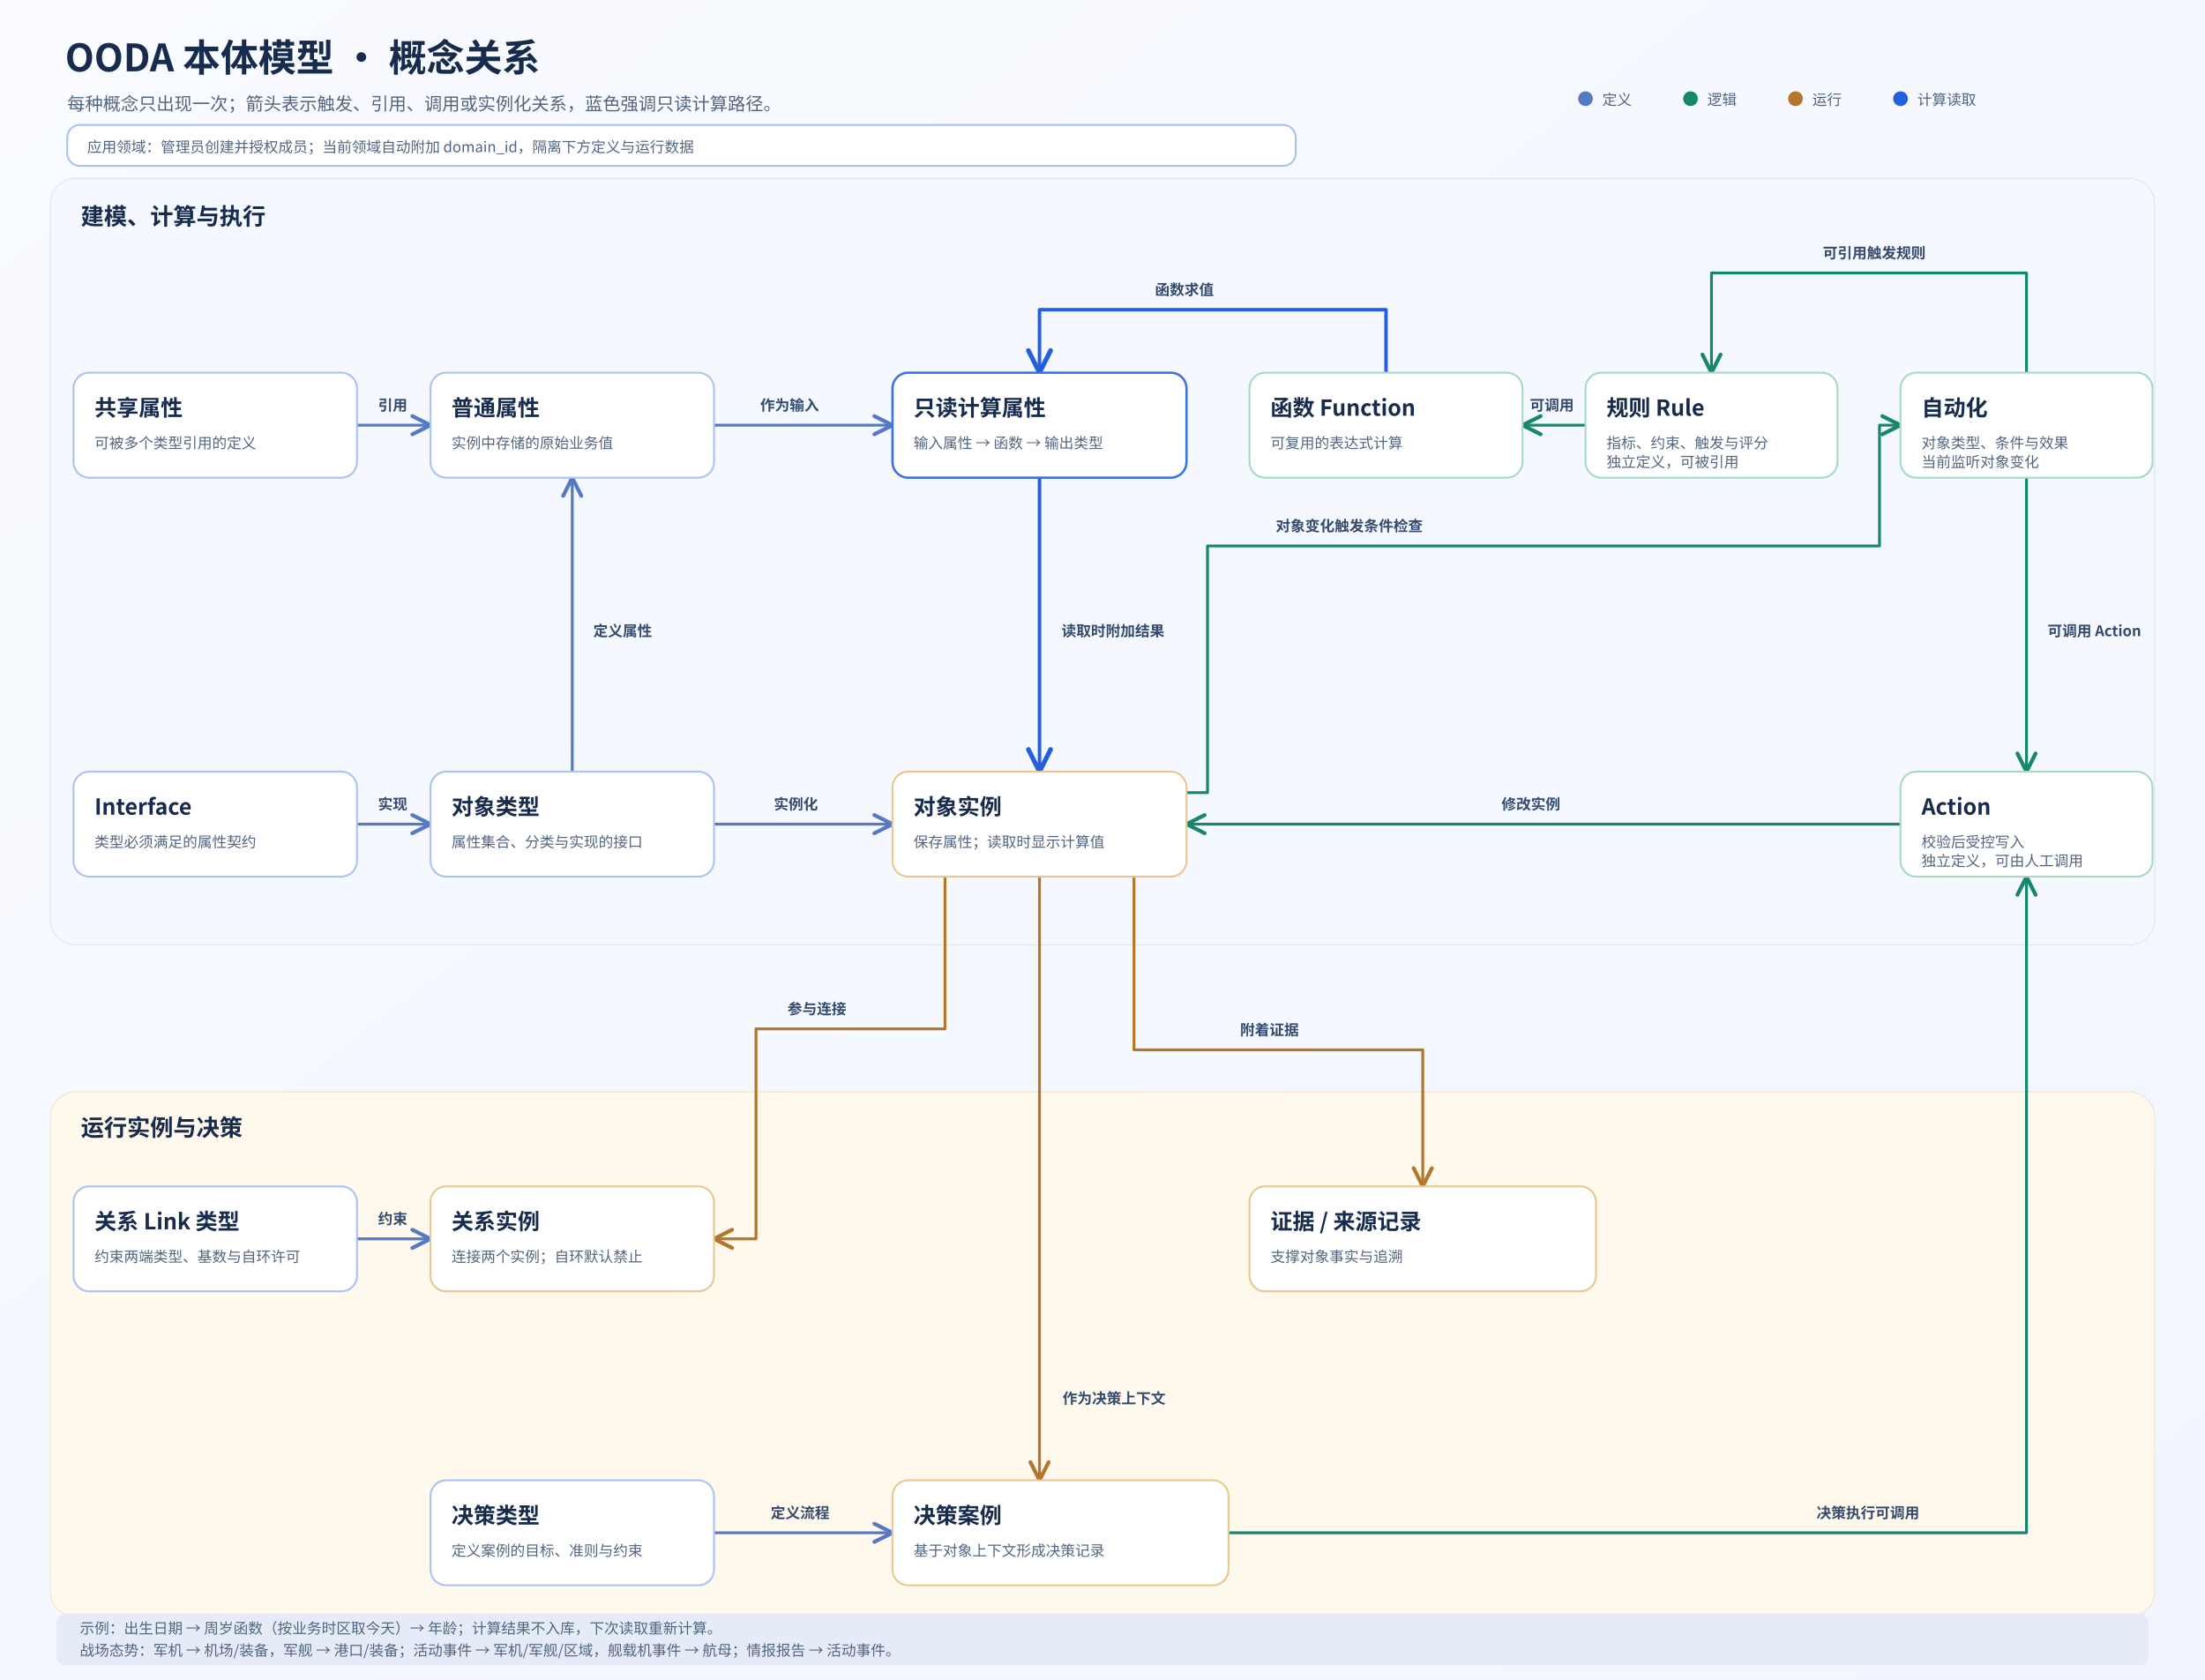
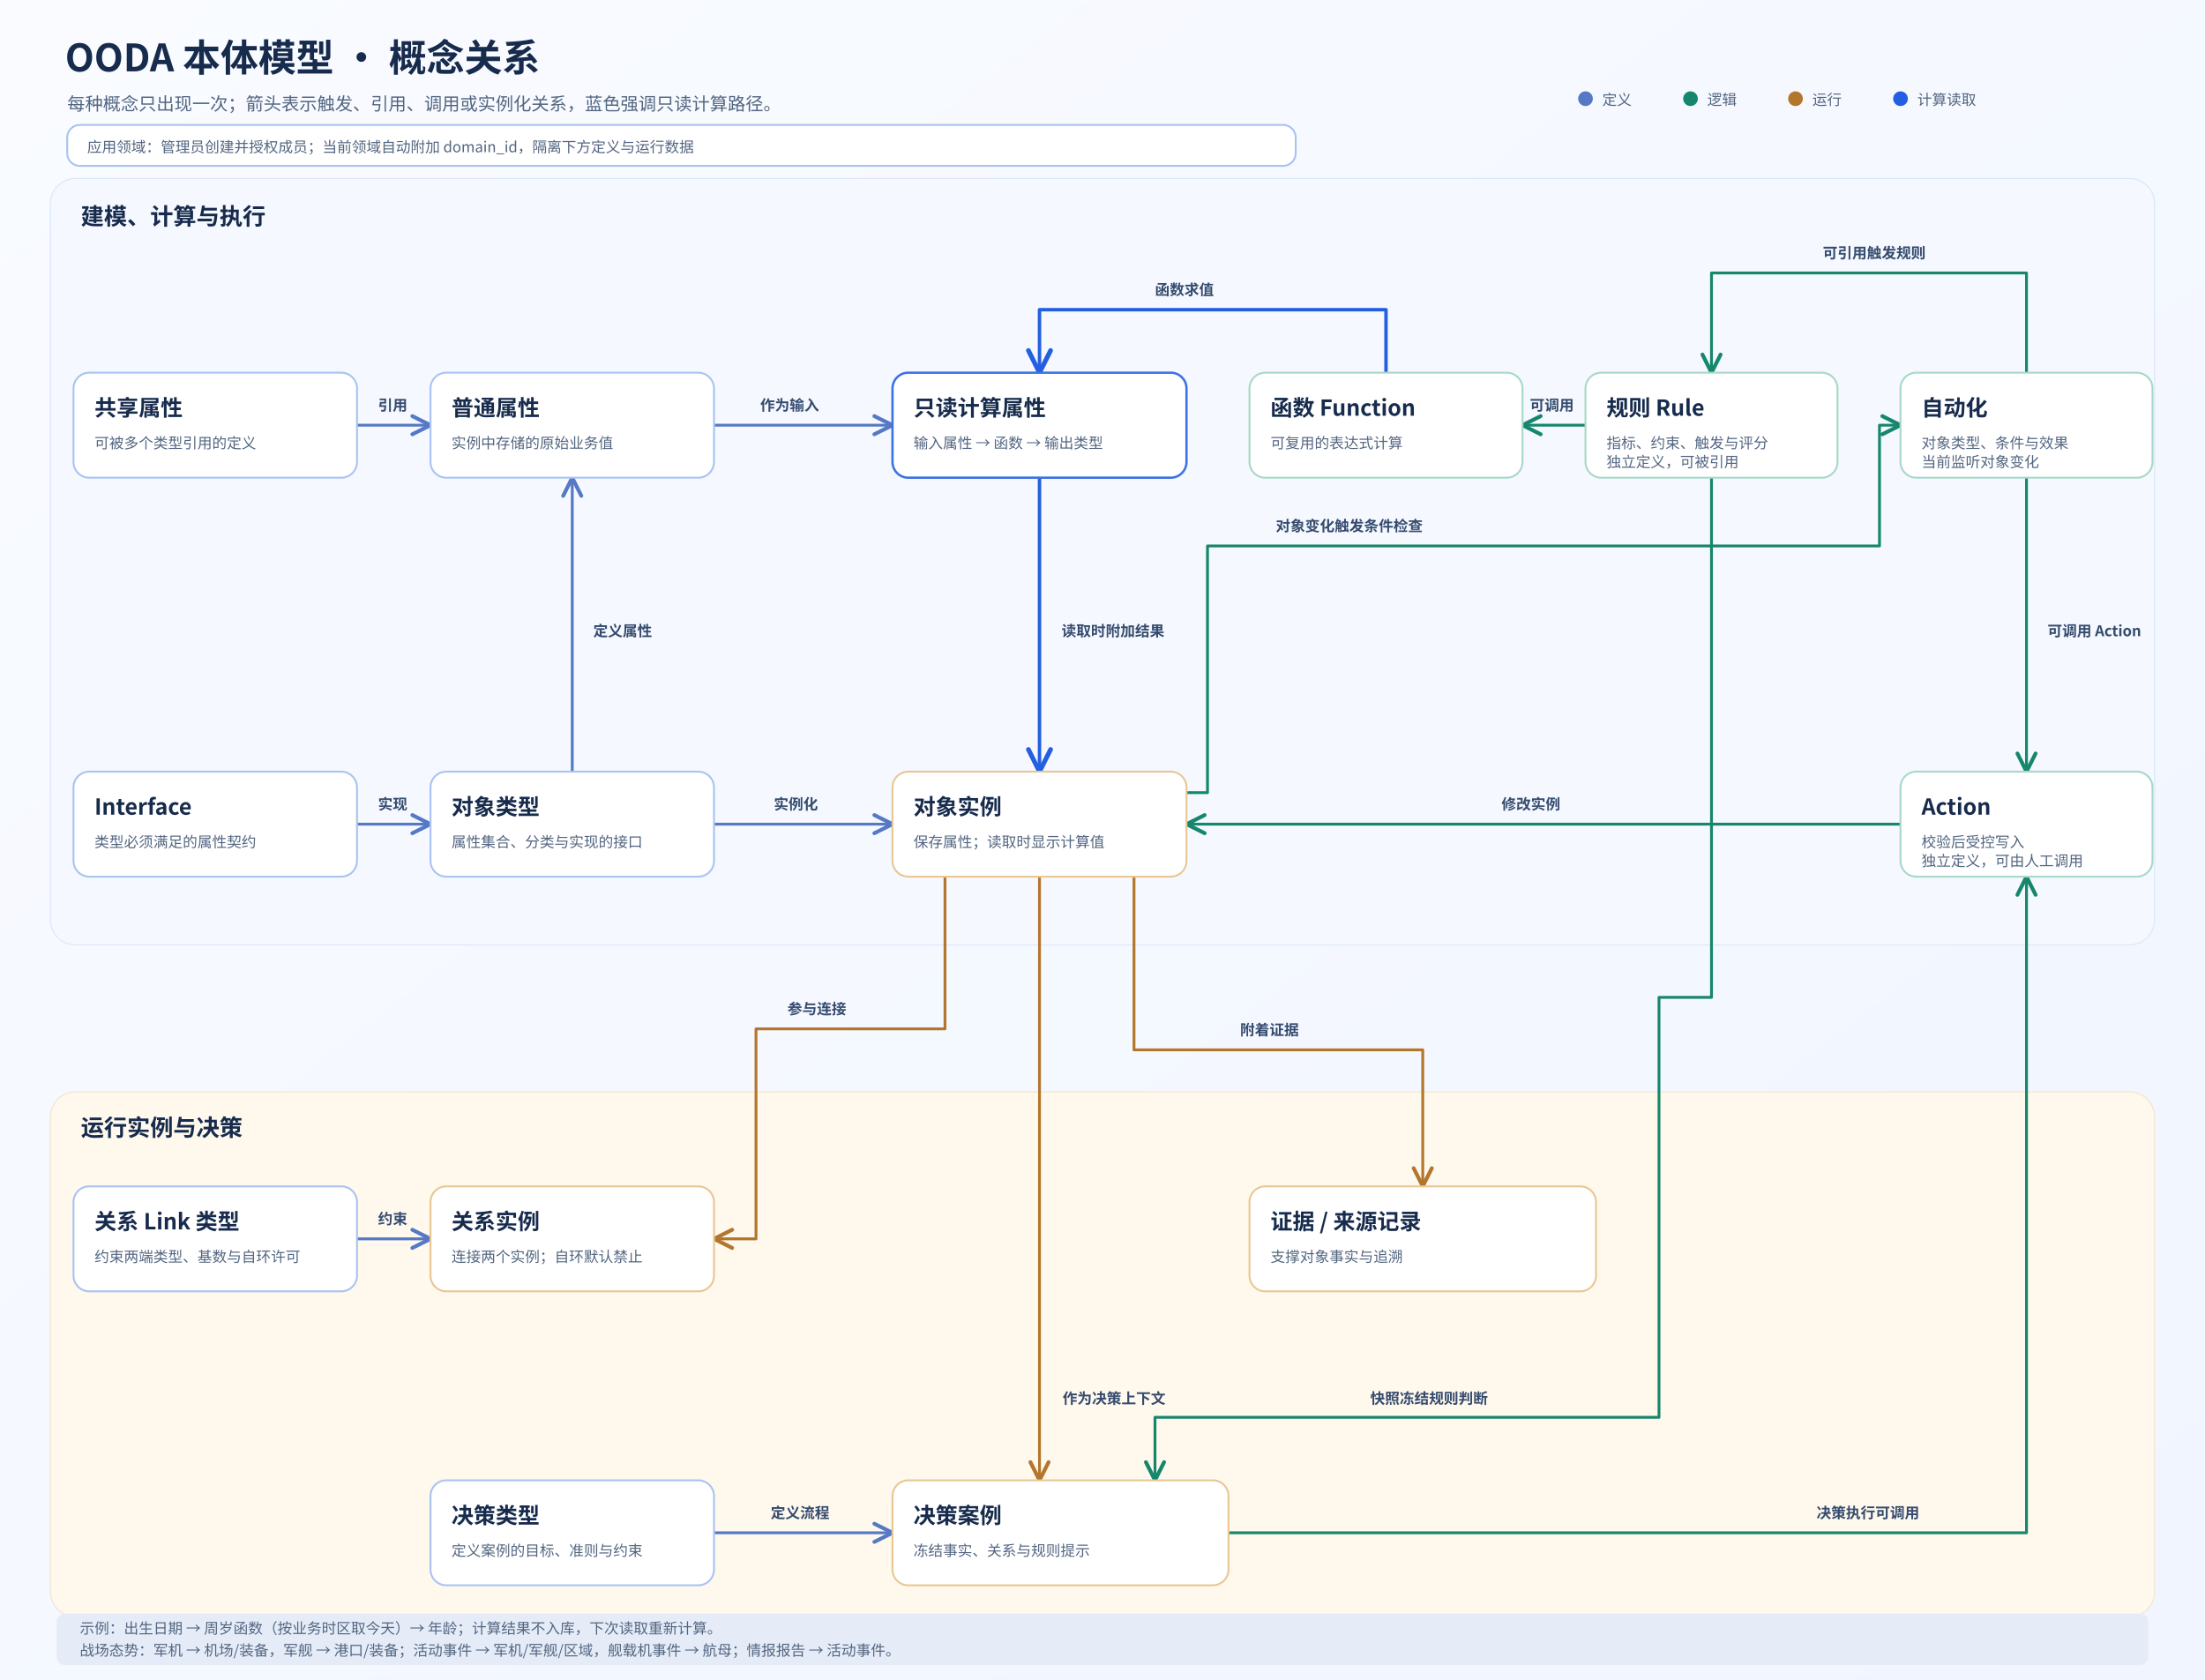
<svg xmlns="http://www.w3.org/2000/svg" width="2100" height="1600" viewBox="0 0 2100 1600" style="max-width:100%;height:auto" role="img" aria-labelledby="title description">
  <defs>
    <linearGradient id="background" x2="1" y2="1">
      <stop stop-color="#f9fbff" />
      <stop offset="1" stop-color="#f0f5ff" />
    </linearGradient>
    <marker id="arrow-blue" viewBox="0 0 10 10" refX="9" refY="5" markerWidth="8" markerHeight="8" orient="auto-start-reverse">
      <path d="M1 1 9 5 1 9" fill="none" stroke="#5579c5" stroke-width="1.7" stroke-linecap="round" stroke-linejoin="round" />
    </marker>
    <marker id="arrow-compute" viewBox="0 0 10 10" refX="9" refY="5" markerWidth="8" markerHeight="8" orient="auto-start-reverse">
      <path d="M1 1 9 5 1 9" fill="none" stroke="#245fe0" stroke-width="1.7" stroke-linecap="round" stroke-linejoin="round" />
    </marker>
    <marker id="arrow-green" viewBox="0 0 10 10" refX="9" refY="5" markerWidth="8" markerHeight="8" orient="auto-start-reverse">
      <path d="M1 1 9 5 1 9" fill="none" stroke="#16866c" stroke-width="1.7" stroke-linecap="round" stroke-linejoin="round" />
    </marker>
    <marker id="arrow-amber" viewBox="0 0 10 10" refX="9" refY="5" markerWidth="8" markerHeight="8" orient="auto-start-reverse">
      <path d="M1 1 9 5 1 9" fill="none" stroke="#b2762c" stroke-width="1.7" stroke-linecap="round" stroke-linejoin="round" />
    </marker>
    <style>
      text { font-family: "Microsoft YaHei", "PingFang SC", "Noto Sans CJK SC", sans-serif; fill: #172b4d; }
      .title { font-size: 36px; font-weight: 750; }
      .subtitle { font-size: 17px; fill: #526580; }
      .section-title { font-size: 22px; font-weight: 700; }
      .node-title { font-size: 21px; font-weight: 700; }
      .node-sub { font-size: 14px; fill: #526580; }
      .node rect { fill: #fff; stroke-width: 1.8; }
      .node-def rect { stroke: #a9c3f3; }
      .node-logic rect { stroke: #a7d8c8; }
      .node-runtime rect { stroke: #e8c793; }
      .node-compute rect { stroke: #3c72e2; stroke-width: 2.2; }
      .edge { fill: none; stroke-width: 2.7; stroke-linecap: round; stroke-linejoin: round; }
      .edge-def { stroke: #5579c5; marker-end: url(#arrow-blue); }
      .edge-compute { stroke: #245fe0; stroke-width: 3.3; marker-end: url(#arrow-compute); }
      .edge-logic { stroke: #16866c; marker-end: url(#arrow-green); }
      .edge-runtime { stroke: #b2762c; marker-end: url(#arrow-amber); }
      .edge-label { font-size: 14px; font-weight: 700; fill: #344b6e; }
      .note { font-size: 14px; fill: #526580; }
    </style>
  </defs>
  <rect width="2100" height="1600" fill="url(#background)" />
  <text class="title" x="62" y="68">OODA 本体模型 · 概念关系</text>
  <text class="subtitle" x="64" y="105">每种概念只出现一次；箭头表示触发、引用、调用或实例化关系，蓝色强调只读计算路径。</text>
  <g id="node-application-domain" class="node node-def">
    <rect x="64" y="119" width="1170" height="39" rx="12" fill="#fff" stroke="#a9c3f3" />
    <text class="node-sub" x="83" y="145">应用领域：管理员创建并授权成员；当前领域自动附加 domain_id，隔离下方定义与运行数据</text>
  </g>
  <circle cx="1510" cy="94" r="7" fill="#5579c5" />
  <text class="note" x="1526" y="100">定义</text>
  <circle cx="1610" cy="94" r="7" fill="#16866c" />
  <text class="note" x="1626" y="100">逻辑</text>
  <circle cx="1710" cy="94" r="7" fill="#b2762c" />
  <text class="note" x="1726" y="100">运行</text>
  <circle cx="1810" cy="94" r="7" fill="#245fe0" />
  <text class="note" x="1826" y="100">计算读取</text>
  <rect x="48" y="170" width="2004" height="730" rx="24" fill="#f5f8ff" stroke="#dce6f9" />
  <rect x="48" y="1040" width="2004" height="500" rx="24" fill="#fff8ed" stroke="#f1e4ce" />
  <text class="section-title" x="77" y="214">建模、计算与执行</text>
  <text class="section-title" x="77" y="1082">运行实例与决策</text>
  <g>
    <path class="edge edge-def" data-from="shared-property" data-to="property" d="M340 405 H410" />
    <text class="edge-label" x="360" y="391">引用</text>
    <path class="edge edge-def" data-from="property" data-to="computed-property" d="M680 405 H850" />
    <text class="edge-label" x="724" y="391">作为输入</text>
    <path class="edge edge-compute" data-from="function" data-to="computed-property" d="M1320 355 V295 H990 V355" />
    <text class="edge-label" x="1100" y="281">函数求值</text>
    <path class="edge edge-logic" data-from="rule" data-to="function" d="M1510 405 H1450" />
    <text class="edge-label" x="1457" y="391">可调用</text>
    <path class="edge edge-logic" data-from="automation" data-to="rule" d="M1930 355 V260 H1630 V355" />
    <text class="edge-label" x="1736" y="246">可引用触发规则</text>
+     <path class="edge edge-logic" data-from="rule" data-to="decision-case" d="M1630 455 V950 H1580 V1350 H1100 V1410" />
+     <text class="edge-label" x="1305" y="1337">快照冻结规则判断</text>
    <path class="edge edge-logic" data-from="automation" data-to="action" d="M1930 455 V735" />
    <text class="edge-label" x="1950" y="606">可调用 Action</text>
    <path class="edge edge-def" data-from="interface" data-to="object-type" d="M340 785 H410" />
    <text class="edge-label" x="360" y="771">实现</text>
    <path class="edge edge-def" data-from="object-type" data-to="property" d="M545 735 V455" />
    <text class="edge-label" x="565" y="606">定义属性</text>
    <path class="edge edge-def" data-from="object-type" data-to="object-instance" d="M680 785 H850" />
    <text class="edge-label" x="737" y="771">实例化</text>
    <path class="edge edge-compute" data-from="computed-property" data-to="object-instance" d="M990 455 V735" />
    <text class="edge-label" x="1011" y="606">读取时附加结果</text>
    <path class="edge edge-logic" data-from="object-instance" data-to="automation" d="M1130 755 H1150 V520 H1790 V405 H1810" />
    <text class="edge-label" x="1215" y="506">对象变化触发条件检查</text>
    <path class="edge edge-logic" data-from="action" data-to="object-instance" d="M1810 785 H1130" />
    <text class="edge-label" x="1430" y="771">修改实例</text>
    <path class="edge edge-def" data-from="link-type" data-to="link-instance" d="M340 1180 H410" />
    <text class="edge-label" x="360" y="1166">约束</text>
    <path class="edge edge-runtime" data-from="object-instance" data-to="link-instance" d="M900 835 V980 H720 V1180 H680" />
    <text class="edge-label" x="750" y="966">参与连接</text>
    <path class="edge edge-runtime" data-from="object-instance" data-to="evidence" d="M1080 835 V1000 H1355 V1130" />
    <text class="edge-label" x="1181" y="986">附着证据</text>
    <path class="edge edge-runtime" data-from="object-instance" data-to="decision-case" d="M990 835 V1410" />
    <text class="edge-label" x="1012" y="1337">作为决策上下文</text>
    <path class="edge edge-def" data-from="decision-type" data-to="decision-case" d="M680 1460 H850" />
    <text class="edge-label" x="734" y="1446">定义流程</text>
    <path class="edge edge-logic" data-from="decision-case" data-to="action" d="M1170 1460 H1930 V835" />
    <text class="edge-label" x="1730" y="1446">决策执行可调用</text>
  </g>
  <g id="node-shared-property" class="node node-def" transform="translate(70 355)">
    <rect width="270" height="100" rx="15" />
    <text class="node-title" x="20" y="41">共享属性</text>
    <text class="node-sub" x="20" y="72">可被多个类型引用的定义</text>
  </g>
  <g id="node-property" class="node node-def" transform="translate(410 355)">
    <rect width="270" height="100" rx="15" />
    <text class="node-title" x="20" y="41">普通属性</text>
    <text class="node-sub" x="20" y="72">实例中存储的原始业务值</text>
  </g>
  <g id="node-computed-property" class="node node-compute" transform="translate(850 355)">
    <rect width="280" height="100" rx="15" />
    <text class="node-title" x="20" y="41">只读计算属性</text>
    <text class="node-sub" x="20" y="72">输入属性 → 函数 → 输出类型</text>
  </g>
  <g id="node-interface" class="node node-def" transform="translate(70 735)">
    <rect width="270" height="100" rx="15" />
    <text class="node-title" x="20" y="41">Interface</text>
    <text class="node-sub" x="20" y="72">类型必须满足的属性契约</text>
  </g>
  <g id="node-object-type" class="node node-def" transform="translate(410 735)">
    <rect width="270" height="100" rx="15" />
    <text class="node-title" x="20" y="41">对象类型</text>
    <text class="node-sub" x="20" y="72">属性集合、分类与实现的接口</text>
  </g>
  <g id="node-link-type" class="node node-def" transform="translate(70 1130)">
    <rect width="270" height="100" rx="15" />
    <text class="node-title" x="20" y="41">关系 Link 类型</text>
    <text class="node-sub" x="20" y="72">约束两端类型、基数与自环许可</text>
  </g>
  <g id="node-decision-type" class="node node-def" transform="translate(410 1410)">
    <rect width="270" height="100" rx="15" />
    <text class="node-title" x="20" y="41">决策类型</text>
    <text class="node-sub" x="20" y="72">定义案例的目标、准则与约束</text>
  </g>
  <g id="node-function" class="node node-logic" transform="translate(1190 355)">
    <rect width="260" height="100" rx="15" />
    <text class="node-title" x="20" y="41">函数 Function</text>
    <text class="node-sub" x="20" y="72">可复用的表达式计算</text>
  </g>
  <g id="node-rule" class="node node-logic" transform="translate(1510 355)">
    <rect width="240" height="100" rx="15" />
    <text class="node-title" x="20" y="41">规则 Rule</text>
    <text class="node-sub" x="20" y="72">指标、约束、触发与评分</text>
    <text class="node-sub" x="20" y="90">独立定义，可被引用</text>
  </g>
  <g id="node-automation" class="node node-logic" transform="translate(1810 355)">
    <rect width="240" height="100" rx="15" />
    <text class="node-title" x="20" y="41">自动化</text>
    <text class="node-sub" x="20" y="72">对象类型、条件与效果</text>
    <text class="node-sub" x="20" y="90">当前监听对象变化</text>
  </g>
  <g id="node-action" class="node node-logic" transform="translate(1810 735)">
    <rect width="240" height="100" rx="15" />
    <text class="node-title" x="20" y="41">Action</text>
    <text class="node-sub" x="20" y="72">校验后受控写入</text>
    <text class="node-sub" x="20" y="90">独立定义，可由人工调用</text>
  </g>
  <g id="node-object-instance" class="node node-runtime" transform="translate(850 735)">
    <rect width="280" height="100" rx="15" />
    <text class="node-title" x="20" y="41">对象实例</text>
    <text class="node-sub" x="20" y="72">保存属性；读取时显示计算值</text>
  </g>
  <g id="node-link-instance" class="node node-runtime" transform="translate(410 1130)">
    <rect width="270" height="100" rx="15" />
    <text class="node-title" x="20" y="41">关系实例</text>
    <text class="node-sub" x="20" y="72">连接两个实例；自环默认禁止</text>
  </g>
  <g id="node-evidence" class="node node-runtime" transform="translate(1190 1130)">
    <rect width="330" height="100" rx="15" />
    <text class="node-title" x="20" y="41">证据 / 来源记录</text>
    <text class="node-sub" x="20" y="72">支撑对象事实与追溯</text>
  </g>
  <g id="node-decision-case" class="node node-runtime" transform="translate(850 1410)">
    <rect width="320" height="100" rx="15" />
    <text class="node-title" x="20" y="41">决策案例</text>
-     <text class="node-sub" x="20" y="72">基于对象上下文形成决策记录</text>
+     <text class="node-sub" x="20" y="72">冻结事实、关系与规则提示</text>
  </g>
  <rect x="54" y="1537" width="1992" height="49" rx="8" fill="#e5ecf8" />
  <text class="note" x="76" y="1556">示例：出生日期 → 周岁函数（按业务时区取今天）→ 年龄；计算结果不入库，下次读取重新计算。</text>
  <text class="note" x="76" y="1577">战场态势：军机 → 机场/装备，军舰 → 港口/装备；活动事件 → 军机/军舰/区域，舰载机事件 → 航母；情报报告 → 活动事件。</text>
</svg>
